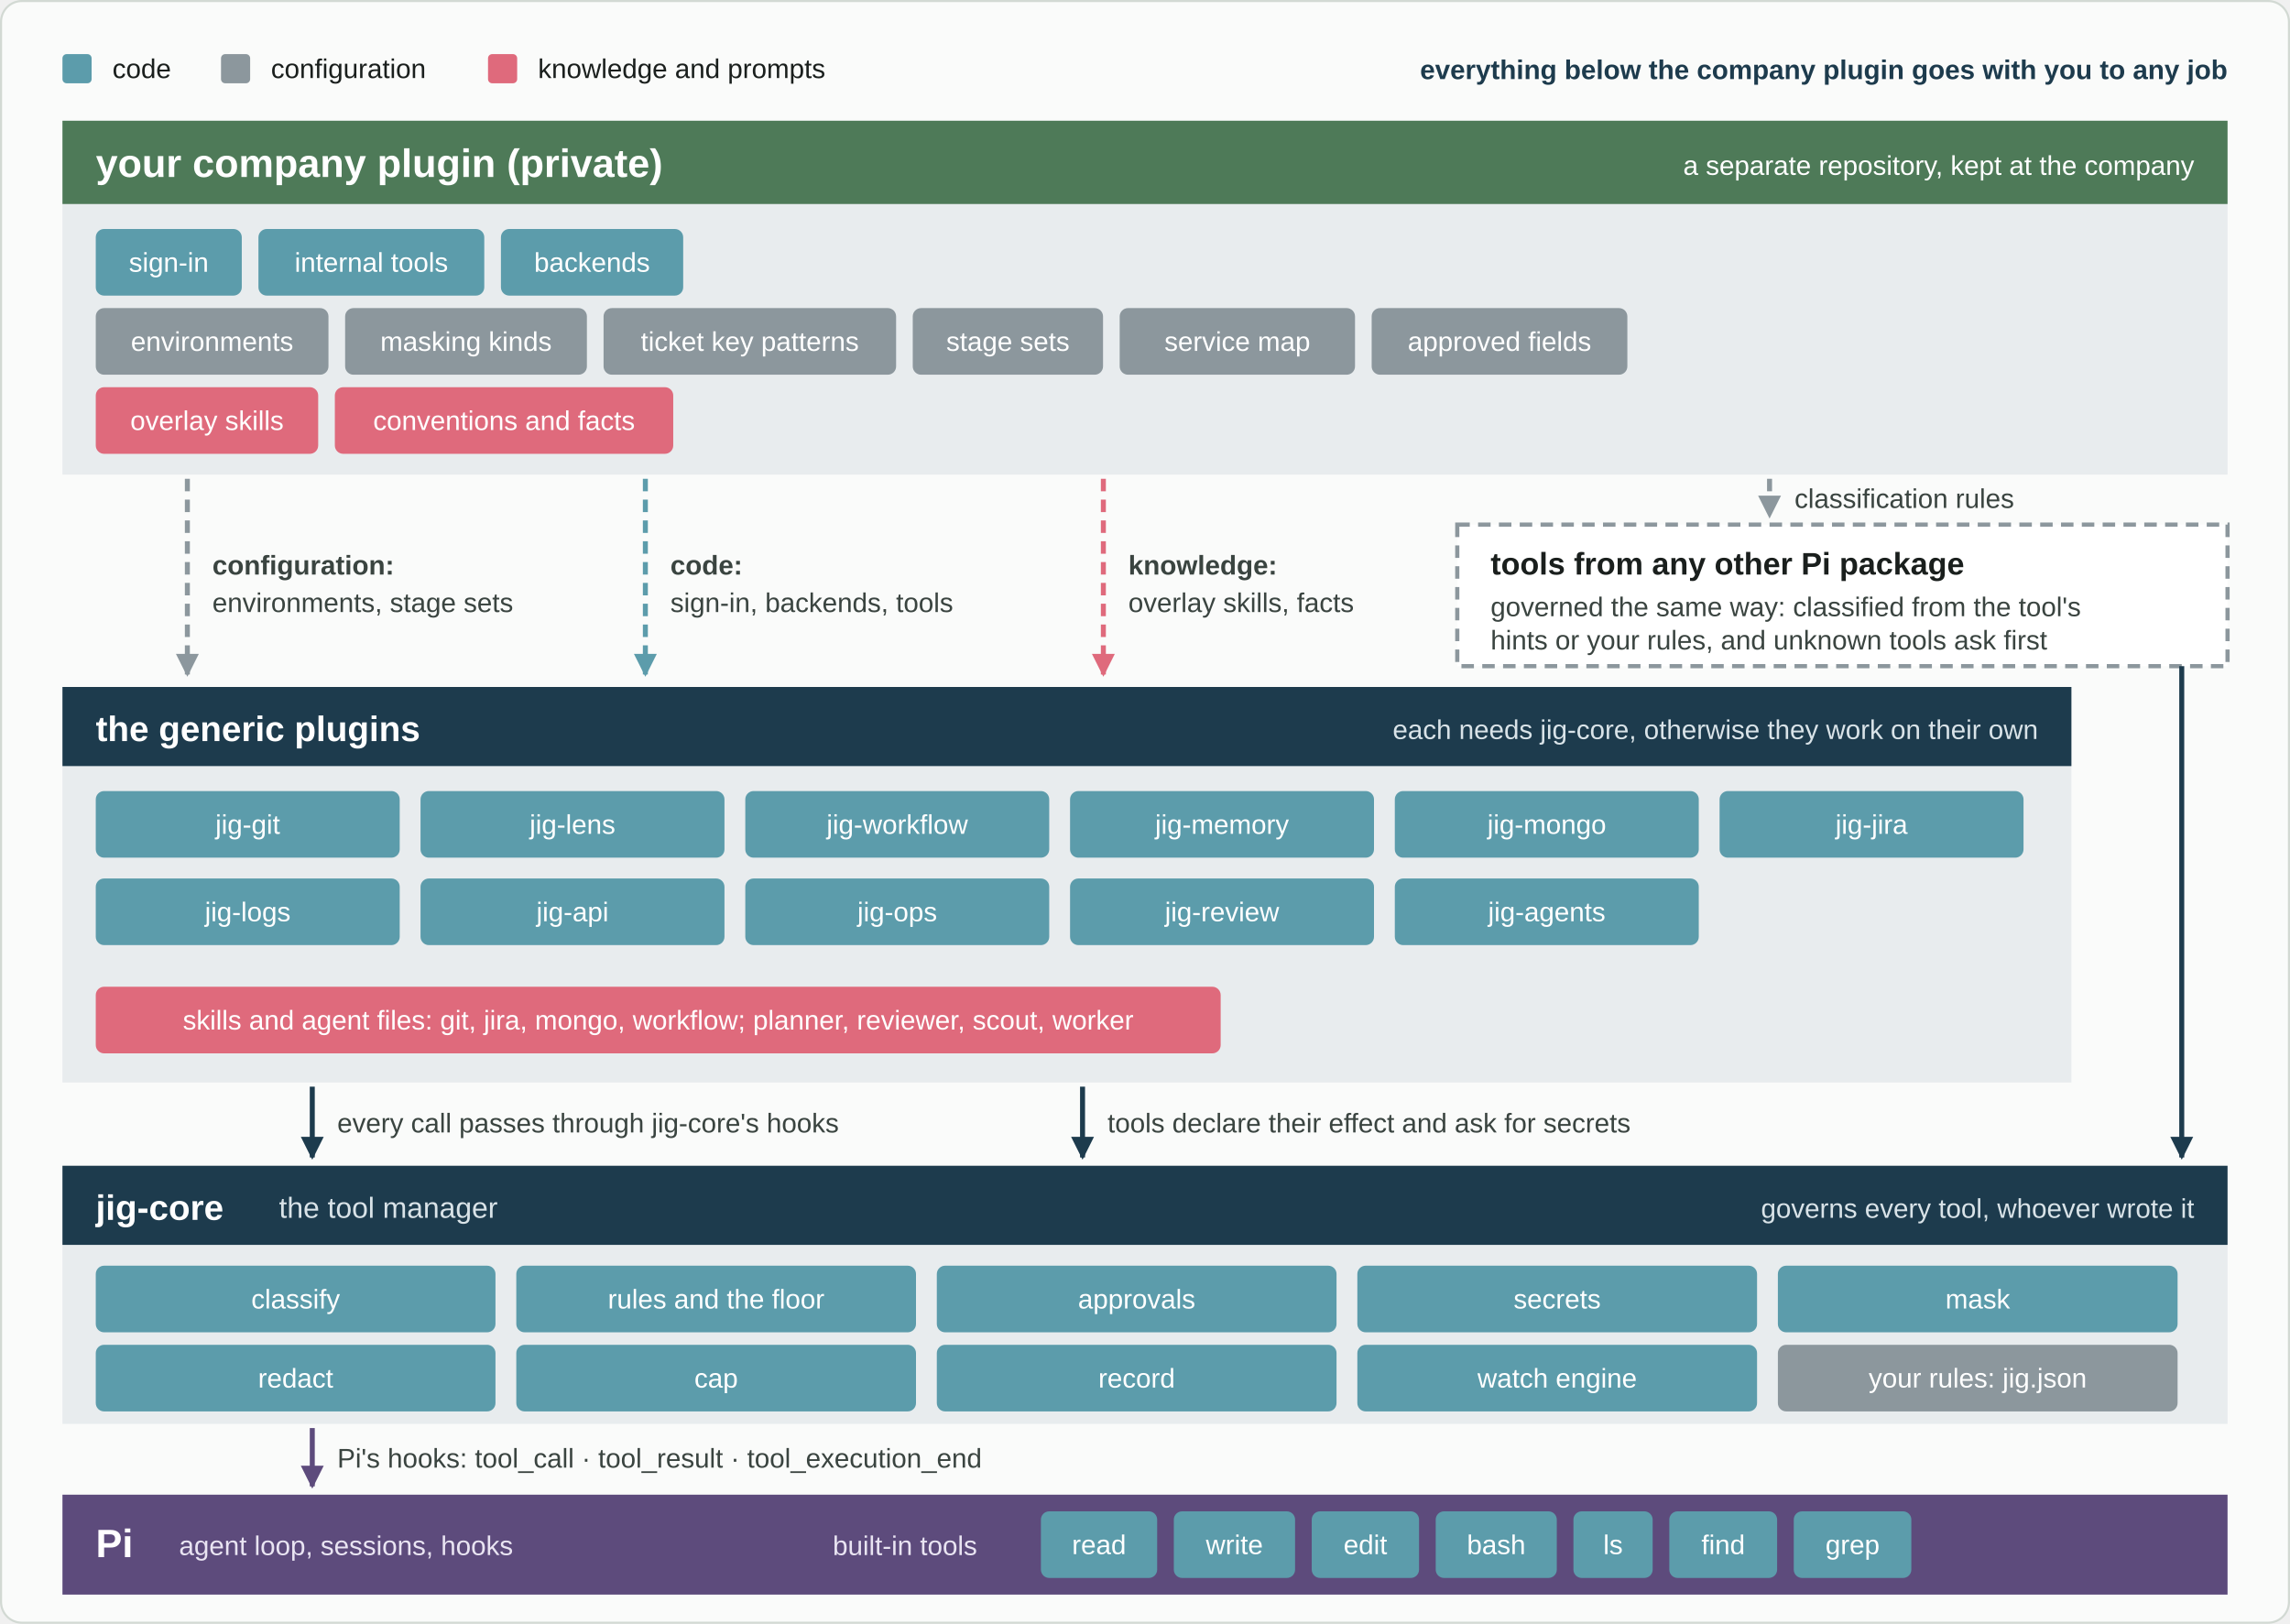
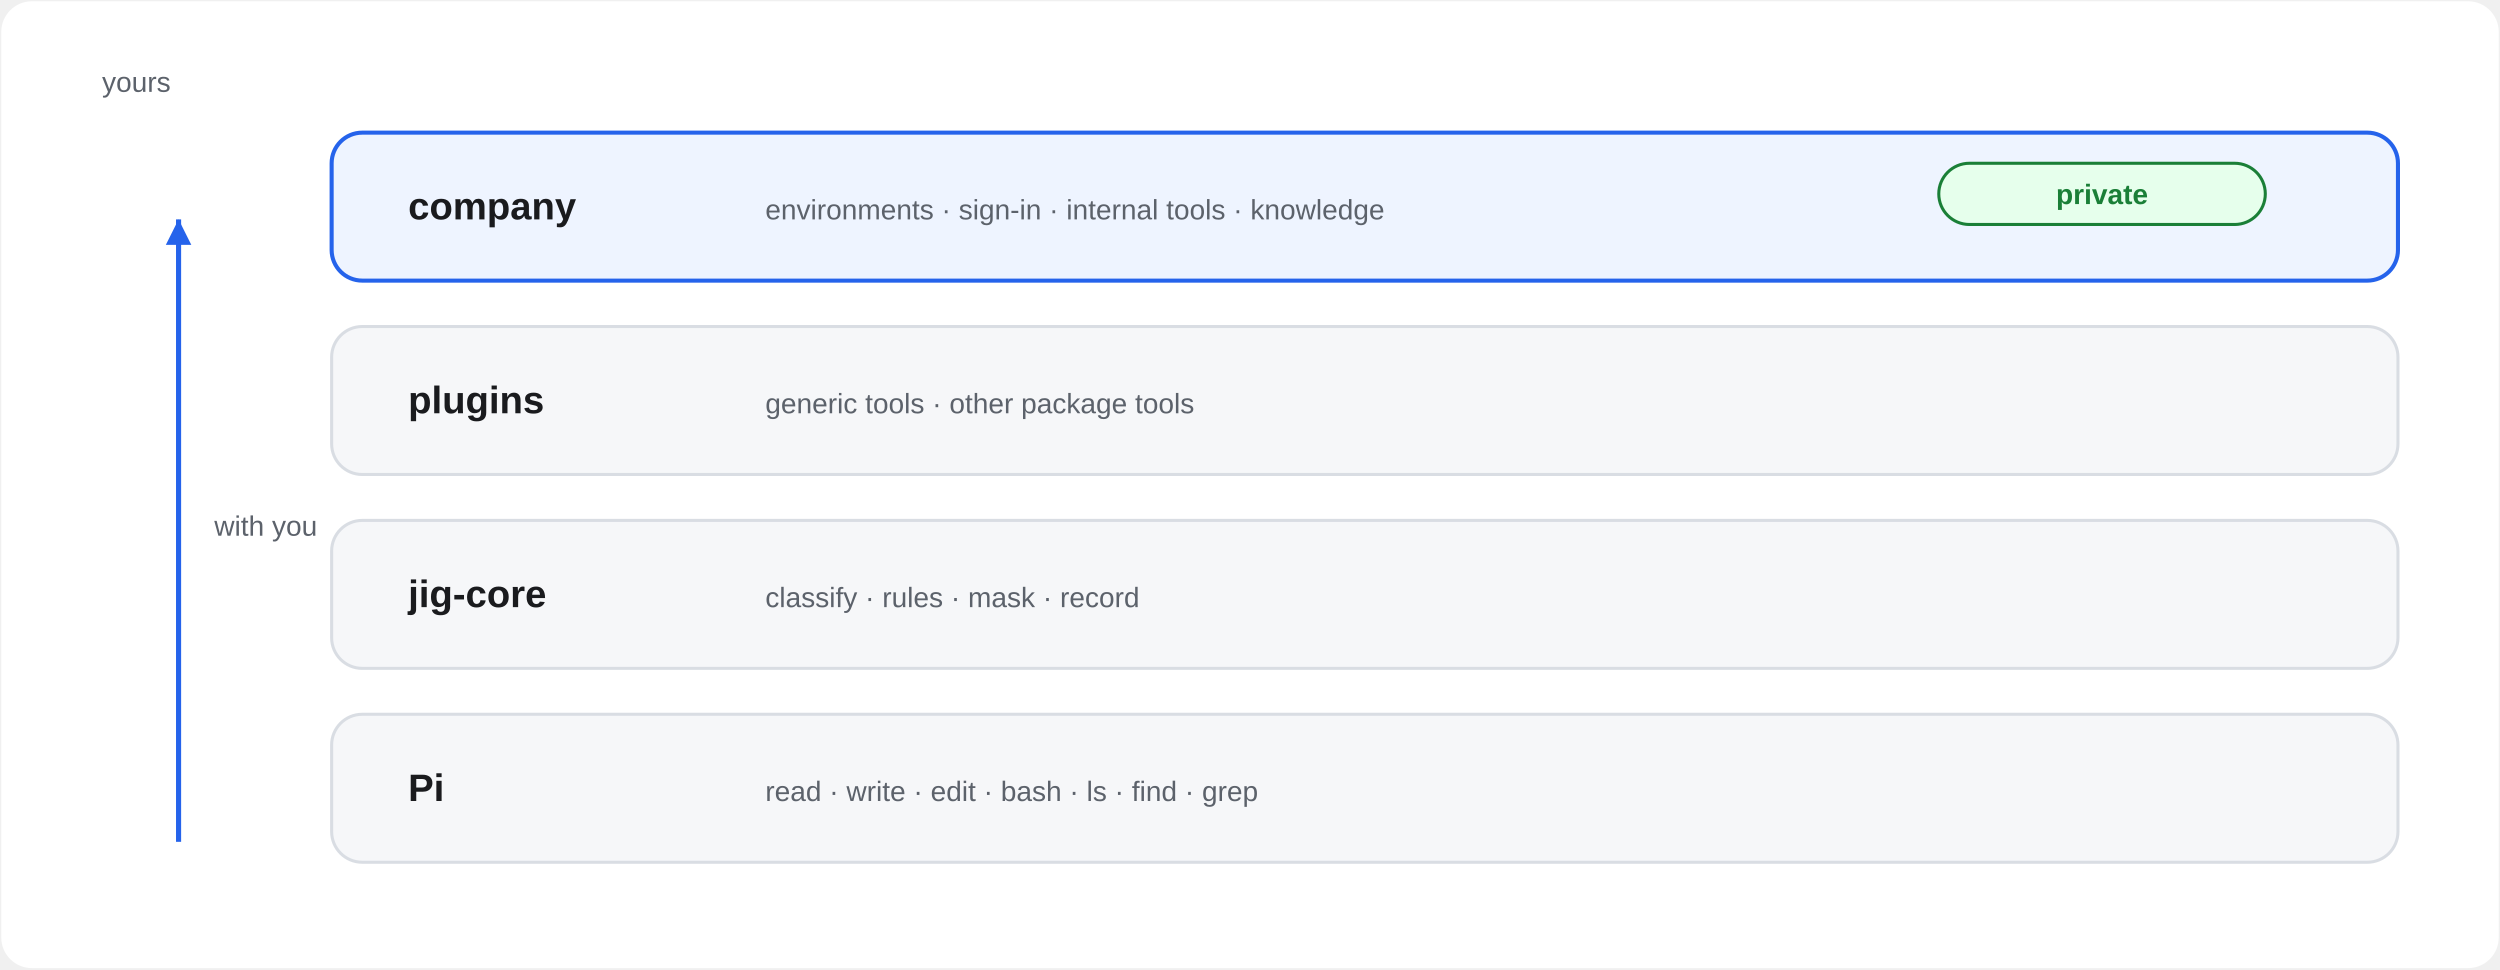
- <svg xmlns="http://www.w3.org/2000/svg" width="1100" height="780" viewBox="0 0 1100 780" role="img" aria-label="Layers, bottom to top. Pi with its built-in tools: read, write, edit, bash, ls, find and grep. Above it jig-core, the tool manager: classify, rules and the floor, approvals, secrets, mask, redact, cap, record and the watch engine. Above that the twelve generic plugins, and the tools of any other Pi package, governed the same way. On top, the private company plugin with environments, sign-in, internal tools, backends and knowledge. Everything below the company plugin goes with you to any job." font-family="IBM Plex Sans, Segoe UI, Arial, sans-serif">
-   <rect x="0.5" y="0.5" width="1099" height="779" rx="10" fill="#FAFBFA" stroke="#D2D9D3" />
-   <defs>
-     <marker id="lives-head-8c979d-11" viewBox="0 0 10 10" refX="9" refY="5" markerUnits="userSpaceOnUse" markerWidth="11" markerHeight="11" orient="auto">
-       <path d="M0,0 L10,5 L0,10 z" fill="#8C979D" />
-     </marker>
-     <marker id="lives-head-5c9cab-11" viewBox="0 0 10 10" refX="9" refY="5" markerUnits="userSpaceOnUse" markerWidth="11" markerHeight="11" orient="auto">
-       <path d="M0,0 L10,5 L0,10 z" fill="#5C9CAB" />
-     </marker>
-     <marker id="lives-head-df6a7c-11" viewBox="0 0 10 10" refX="9" refY="5" markerUnits="userSpaceOnUse" markerWidth="11" markerHeight="11" orient="auto">
-       <path d="M0,0 L10,5 L0,10 z" fill="#DF6A7C" />
-     </marker>
-     <marker id="lives-head-1d3b4d-11" viewBox="0 0 10 10" refX="9" refY="5" markerUnits="userSpaceOnUse" markerWidth="11" markerHeight="11" orient="auto">
-       <path d="M0,0 L10,5 L0,10 z" fill="#1D3B4D" />
-     </marker>
-     <marker id="lives-head-5d4b7c-11" viewBox="0 0 10 10" refX="9" refY="5" markerUnits="userSpaceOnUse" markerWidth="11" markerHeight="11" orient="auto">
-       <path d="M0,0 L10,5 L0,10 z" fill="#5D4B7C" />
-     </marker>
-   </defs>
-   <rect x="30" y="26" width="14" height="14" rx="2" fill="#5C9CAB" />
-   <text x="54" y="37.5" font-size="13" fill="#1A1F1D">code</text>
-   <rect x="106.16" y="26" width="14" height="14" rx="2" fill="#8C979D" />
-   <text x="130.16" y="37.5" font-size="13" fill="#1A1F1D">configuration</text>
-   <rect x="234.42" y="26" width="14" height="14" rx="2" fill="#DF6A7C" />
-   <text x="258.42" y="37.5" font-size="13" fill="#1A1F1D">knowledge and prompts</text>
-   <text x="1070" y="38" font-size="13" fill="#1D3B4D" font-weight="700" text-anchor="end">everything below the company plugin goes with you to any job</text>
-   <rect x="30" y="58" width="1040" height="170" fill="#E8ECEE" />
-   <rect x="30" y="58" width="1040" height="40" fill="#4E7A58" />
-   <text x="46" y="85" font-size="19" fill="#FFFFFF" font-weight="700">your company plugin (private)</text>
-   <text x="1054" y="84" font-size="13" fill="#FFFFFF" text-anchor="end">a separate repository, kept at the company</text>
-   <rect x="46" y="110" width="70.14" height="32" rx="4" fill="#5C9CAB" />
-   <text x="81.07" y="130.55" font-size="13" fill="#FFFFFF" text-anchor="middle">sign-in</text>
-   <rect x="124.14" y="110" width="108.48" height="32" rx="4" fill="#5C9CAB" />
-   <text x="178.38" y="130.55" font-size="13" fill="#FFFFFF" text-anchor="middle">internal tools</text>
-   <rect x="240.62" y="110" width="87.55" height="32" rx="4" fill="#5C9CAB" />
-   <text x="284.39" y="130.55" font-size="13" fill="#FFFFFF" text-anchor="middle">backends</text>
-   <rect x="46" y="148" width="111.78" height="32" rx="4" fill="#8C979D" />
-   <text x="101.89" y="168.55" font-size="13" fill="#FFFFFF" text-anchor="middle">environments</text>
-   <rect x="165.78" y="148" width="116.14" height="32" rx="4" fill="#8C979D" />
-   <text x="223.85" y="168.55" font-size="13" fill="#FFFFFF" text-anchor="middle">masking kinds</text>
-   <rect x="289.92" y="148" width="140.52" height="32" rx="4" fill="#8C979D" />
-   <text x="360.18" y="168.55" font-size="13" fill="#FFFFFF" text-anchor="middle">ticket key patterns</text>
-   <rect x="438.44" y="148" width="91.4" height="32" rx="4" fill="#8C979D" />
-   <text x="484.14" y="168.55" font-size="13" fill="#FFFFFF" text-anchor="middle">stage sets</text>
-   <rect x="537.84" y="148" width="113.04" height="32" rx="4" fill="#8C979D" />
-   <text x="594.36" y="168.55" font-size="13" fill="#FFFFFF" text-anchor="middle">service map</text>
-   <rect x="658.88" y="148" width="122.82" height="32" rx="4" fill="#8C979D" />
-   <text x="720.29" y="168.55" font-size="13" fill="#FFFFFF" text-anchor="middle">approved fields</text>
-   <rect x="46" y="186" width="106.84" height="32" rx="4" fill="#DF6A7C" />
-   <text x="99.42" y="206.55" font-size="13" fill="#FFFFFF" text-anchor="middle">overlay skills</text>
-   <rect x="160.84" y="186" width="162.55" height="32" rx="4" fill="#DF6A7C" />
-   <text x="242.12" y="206.55" font-size="13" fill="#FFFFFF" text-anchor="middle">conventions and facts</text>
-   <path d="M90 230 V324" fill="none" stroke="#8C979D" stroke-width="2.4" stroke-dasharray="6 4" marker-end="url(#lives-head-8c979d-11)" />
-   <text x="102" y="276" font-size="13" fill="#3A4440" font-weight="700">configuration:</text>
-   <text x="102" y="294" font-size="13" fill="#3A4440">environments, stage sets</text>
-   <path d="M310 230 V324" fill="none" stroke="#5C9CAB" stroke-width="2.4" stroke-dasharray="6 4" marker-end="url(#lives-head-5c9cab-11)" />
-   <text x="322" y="276" font-size="13" fill="#3A4440" font-weight="700">code:</text>
-   <text x="322" y="294" font-size="13" fill="#3A4440">sign-in, backends, tools</text>
-   <path d="M530 230 V324" fill="none" stroke="#DF6A7C" stroke-width="2.4" stroke-dasharray="6 4" marker-end="url(#lives-head-df6a7c-11)" />
-   <text x="542" y="276" font-size="13" fill="#3A4440" font-weight="700">knowledge:</text>
-   <text x="542" y="294" font-size="13" fill="#3A4440">overlay skills, facts</text>
-   <path d="M850 230 V248" fill="none" stroke="#8C979D" stroke-width="2.4" stroke-dasharray="6 4" marker-end="url(#lives-head-8c979d-11)" />
-   <text x="862" y="244" font-size="13" fill="#3A4440">classification rules</text>
-   <rect x="700" y="252" width="370" height="68" fill="#FFFFFF" stroke="#8C979D" stroke-width="2" stroke-dasharray="6 4" />
-   <text x="716" y="276" font-size="15" fill="#1A1F1D" font-weight="700">tools from any other Pi package</text>
-   <text x="716" y="296" font-size="13" fill="#3A4440">governed the same way: classified from the tool's</text>
-   <text x="716" y="312" font-size="13" fill="#3A4440">hints or your rules, and unknown tools ask first</text>
-   <rect x="30" y="330" width="965" height="190" fill="#E8ECEE" />
-   <rect x="30" y="330" width="965" height="38" fill="#1D3B4D" />
-   <text x="46" y="356" font-size="17" fill="#FFFFFF" font-weight="700">the generic plugins</text>
-   <text x="979" y="355" font-size="13" fill="#D9E3E8" text-anchor="end">each needs jig-core, otherwise they work on their own</text>
-   <rect x="46" y="380" width="146" height="32" rx="4" fill="#5C9CAB" />
-   <text x="119" y="400.55" font-size="13" fill="#FFFFFF" text-anchor="middle">jig-git</text>
-   <rect x="202" y="380" width="146" height="32" rx="4" fill="#5C9CAB" />
-   <text x="275" y="400.55" font-size="13" fill="#FFFFFF" text-anchor="middle">jig-lens</text>
-   <rect x="358" y="380" width="146" height="32" rx="4" fill="#5C9CAB" />
-   <text x="431" y="400.55" font-size="13" fill="#FFFFFF" text-anchor="middle">jig-workflow</text>
-   <rect x="514" y="380" width="146" height="32" rx="4" fill="#5C9CAB" />
-   <text x="587" y="400.55" font-size="13" fill="#FFFFFF" text-anchor="middle">jig-memory</text>
-   <rect x="670" y="380" width="146" height="32" rx="4" fill="#5C9CAB" />
-   <text x="743" y="400.55" font-size="13" fill="#FFFFFF" text-anchor="middle">jig-mongo</text>
-   <rect x="826" y="380" width="146" height="32" rx="4" fill="#5C9CAB" />
-   <text x="899" y="400.55" font-size="13" fill="#FFFFFF" text-anchor="middle">jig-jira</text>
-   <rect x="46" y="422" width="146" height="32" rx="4" fill="#5C9CAB" />
-   <text x="119" y="442.55" font-size="13" fill="#FFFFFF" text-anchor="middle">jig-logs</text>
-   <rect x="202" y="422" width="146" height="32" rx="4" fill="#5C9CAB" />
-   <text x="275" y="442.55" font-size="13" fill="#FFFFFF" text-anchor="middle">jig-api</text>
-   <rect x="358" y="422" width="146" height="32" rx="4" fill="#5C9CAB" />
-   <text x="431" y="442.55" font-size="13" fill="#FFFFFF" text-anchor="middle">jig-ops</text>
-   <rect x="514" y="422" width="146" height="32" rx="4" fill="#5C9CAB" />
-   <text x="587" y="442.55" font-size="13" fill="#FFFFFF" text-anchor="middle">jig-review</text>
-   <rect x="670" y="422" width="146" height="32" rx="4" fill="#5C9CAB" />
-   <text x="743" y="442.55" font-size="13" fill="#FFFFFF" text-anchor="middle">jig-agents</text>
-   <rect x="46" y="474" width="540.35" height="32" rx="4" fill="#DF6A7C" />
-   <text x="316.17" y="494.55" font-size="13" fill="#FFFFFF" text-anchor="middle">skills and agent files: git, jira, mongo, workflow; planner, reviewer, scout, worker</text>
-   <path d="M150 522 V556" fill="none" stroke="#1D3B4D" stroke-width="2.4" marker-end="url(#lives-head-1d3b4d-11)" />
-   <path d="M520 522 V556" fill="none" stroke="#1D3B4D" stroke-width="2.4" marker-end="url(#lives-head-1d3b4d-11)" />
-   <path d="M1048 320 V556" fill="none" stroke="#1D3B4D" stroke-width="2.4" marker-end="url(#lives-head-1d3b4d-11)" />
-   <text x="162" y="544" font-size="13" fill="#3A4440">every call passes through jig-core's hooks</text>
-   <text x="532" y="544" font-size="13" fill="#3A4440">tools declare their effect and ask for secrets</text>
-   <rect x="30" y="560" width="1040" height="124" fill="#E8ECEE" />
-   <rect x="30" y="560" width="1040" height="38" fill="#1D3B4D" />
-   <text x="46" y="586" font-size="17" fill="#FFFFFF" font-weight="700">jig-core</text>
-   <text x="134" y="585" font-size="14" fill="#D9E3E8">the tool manager</text>
-   <text x="1054" y="585" font-size="13" fill="#D9E3E8" text-anchor="end">governs every tool, whoever wrote it</text>
-   <rect x="46" y="608" width="192" height="32" rx="4" fill="#5C9CAB" />
-   <text x="142" y="628.55" font-size="13" fill="#FFFFFF" text-anchor="middle">classify</text>
-   <rect x="248" y="608" width="192" height="32" rx="4" fill="#5C9CAB" />
-   <text x="344" y="628.55" font-size="13" fill="#FFFFFF" text-anchor="middle">rules and the floor</text>
-   <rect x="450" y="608" width="192" height="32" rx="4" fill="#5C9CAB" />
-   <text x="546" y="628.55" font-size="13" fill="#FFFFFF" text-anchor="middle">approvals</text>
-   <rect x="652" y="608" width="192" height="32" rx="4" fill="#5C9CAB" />
-   <text x="748" y="628.55" font-size="13" fill="#FFFFFF" text-anchor="middle">secrets</text>
-   <rect x="854" y="608" width="192" height="32" rx="4" fill="#5C9CAB" />
-   <text x="950" y="628.55" font-size="13" fill="#FFFFFF" text-anchor="middle">mask</text>
-   <rect x="46" y="646" width="192" height="32" rx="4" fill="#5C9CAB" />
-   <text x="142" y="666.55" font-size="13" fill="#FFFFFF" text-anchor="middle">redact</text>
-   <rect x="248" y="646" width="192" height="32" rx="4" fill="#5C9CAB" />
-   <text x="344" y="666.55" font-size="13" fill="#FFFFFF" text-anchor="middle">cap</text>
-   <rect x="450" y="646" width="192" height="32" rx="4" fill="#5C9CAB" />
-   <text x="546" y="666.55" font-size="13" fill="#FFFFFF" text-anchor="middle">record</text>
-   <rect x="652" y="646" width="192" height="32" rx="4" fill="#5C9CAB" />
-   <text x="748" y="666.55" font-size="13" fill="#FFFFFF" text-anchor="middle">watch engine</text>
-   <rect x="854" y="646" width="192" height="32" rx="4" fill="#8C979D" />
-   <text x="950" y="666.5" font-size="13" fill="#FFFFFF" text-anchor="middle">your rules: jig.json</text>
-   <path d="M150 686 V714" fill="none" stroke="#5D4B7C" stroke-width="2.4" marker-end="url(#lives-head-5d4b7c-11)" />
-   <text x="162" y="705" font-size="13" fill="#3A4440">Pi's hooks:  tool_call · tool_result · tool_execution_end</text>
-   <rect x="30" y="718" width="1040" height="48" fill="#5D4B7C" />
-   <text x="46" y="748" font-size="19" fill="#FFFFFF" font-weight="700">Pi</text>
-   <text x="86" y="747" font-size="13" fill="#E9E4F2">agent loop, sessions, hooks</text>
-   <text x="400" y="747" font-size="13" fill="#E9E4F2">built-in tools</text>
-   <rect x="500" y="726" width="55.84" height="32" rx="4" fill="#5C9CAB" />
-   <text x="527.92" y="746.55" font-size="13" fill="#FFFFFF" text-anchor="middle">read</text>
-   <rect x="563.84" y="726" width="58.25" height="32" rx="4" fill="#5C9CAB" />
-   <text x="592.96" y="746.55" font-size="13" fill="#FFFFFF" text-anchor="middle">write</text>
-   <rect x="630.09" y="726" width="51.55" height="32" rx="4" fill="#5C9CAB" />
-   <text x="655.86" y="746.55" font-size="13" fill="#FFFFFF" text-anchor="middle">edit</text>
-   <rect x="689.64" y="726" width="58.16" height="32" rx="4" fill="#5C9CAB" />
-   <text x="718.72" y="746.55" font-size="13" fill="#FFFFFF" text-anchor="middle">bash</text>
-   <rect x="755.8" y="726" width="38.05" height="32" rx="4" fill="#5C9CAB" />
-   <text x="774.82" y="746.55" font-size="13" fill="#FFFFFF" text-anchor="middle">ls</text>
-   <rect x="801.85" y="726" width="51.79" height="32" rx="4" fill="#5C9CAB" />
-   <text x="827.74" y="746.55" font-size="13" fill="#FFFFFF" text-anchor="middle">find</text>
-   <rect x="861.63" y="726" width="56.48" height="32" rx="4" fill="#5C9CAB" />
-   <text x="889.87" y="746.55" font-size="13" fill="#FFFFFF" text-anchor="middle">grep</text>
+ <svg xmlns="http://www.w3.org/2000/svg" width="980" height="380" viewBox="0 0 980 380" role="img" aria-label="Layers from the bottom up: Pi and its built-in tools; jig-core, which classifies, masks and records every call; the generic plugins and other package tools it governs; and on top the company's private plugin with its environments, sign-in, tools and knowledge." font-family="IBM Plex Sans, Segoe UI, Arial, sans-serif">
+   <style>
+     .bg{fill:#fff}.layer{fill:#f6f7f9;stroke:#d9dde3;stroke-width:1.2}.company{fill:#eef4ff;stroke:#2563eb;stroke-width:1.6}
+     .label{fill:#1a1b1e;font-size:15px;font-weight:700}.small{fill:#5c626b;font-size:11px}
+     .accent{fill:none;stroke:#2563eb;stroke-width:1.8;stroke-linecap:round;stroke-linejoin:round}
+     .path{fill:none;stroke:#2563eb;stroke-width:2}.arrowhead{fill:#2563eb}
+     .chip{fill:#e6ffec;stroke:#1a7f37;stroke-width:1.2}.chip-text{fill:#1a7f37;font-size:11px;font-weight:700}
+     @media (prefers-color-scheme: dark){
+       .bg{fill:#111113}.layer{fill:#18181b;stroke:#2c2c31}.company{fill:#15203b;stroke:#7aa2f7}
+       .label{fill:#e7e7ea}.small{fill:#9a9aa2}.accent{stroke:#7aa2f7}.path{stroke:#7aa2f7}.arrowhead{fill:#7aa2f7}
+       .chip{fill:#14251a;stroke:#6ccb8a}.chip-text{fill:#6ccb8a}
+     }
+   </style>
+   <rect class="bg" x="0.5" y="0.5" width="979" height="379" rx="12" />
+   <text class="small" x="40" y="36">yours</text>
+   <path class="path" d="M70 330 V86" />
+   <path id="lives-a1-arrow" class="arrowhead" d="M65 96 L70 86 L75 96 z" />
+   <text class="small" x="84" y="210">with you</text>
+   <rect class="company" x="130" y="52" width="810" height="58" rx="12" />
+   <text class="label" x="160" y="86">company</text>
+   <text class="small" x="300" y="86">environments · sign-in · internal tools · knowledge</text>
+   <rect class="chip" x="760" y="64" width="128" height="24" rx="12" />
+   <text class="chip-text" x="824" y="80" text-anchor="middle">private</text>
+   <rect class="layer" x="130" y="128" width="810" height="58" rx="12" />
+   <text class="label" x="160" y="162">plugins</text>
+   <text class="small" x="300" y="162">generic tools · other package tools</text>
+   <rect class="layer" x="130" y="204" width="810" height="58" rx="12" />
+   <text class="label" x="160" y="238">jig-core</text>
+   <text class="small" x="300" y="238">classify · rules · mask · record</text>
+   <rect class="layer" x="130" y="280" width="810" height="58" rx="12" />
+   <text class="label" x="160" y="314">Pi</text>
+   <text class="small" x="300" y="314">read · write · edit · bash · ls · find · grep</text>
</svg>
